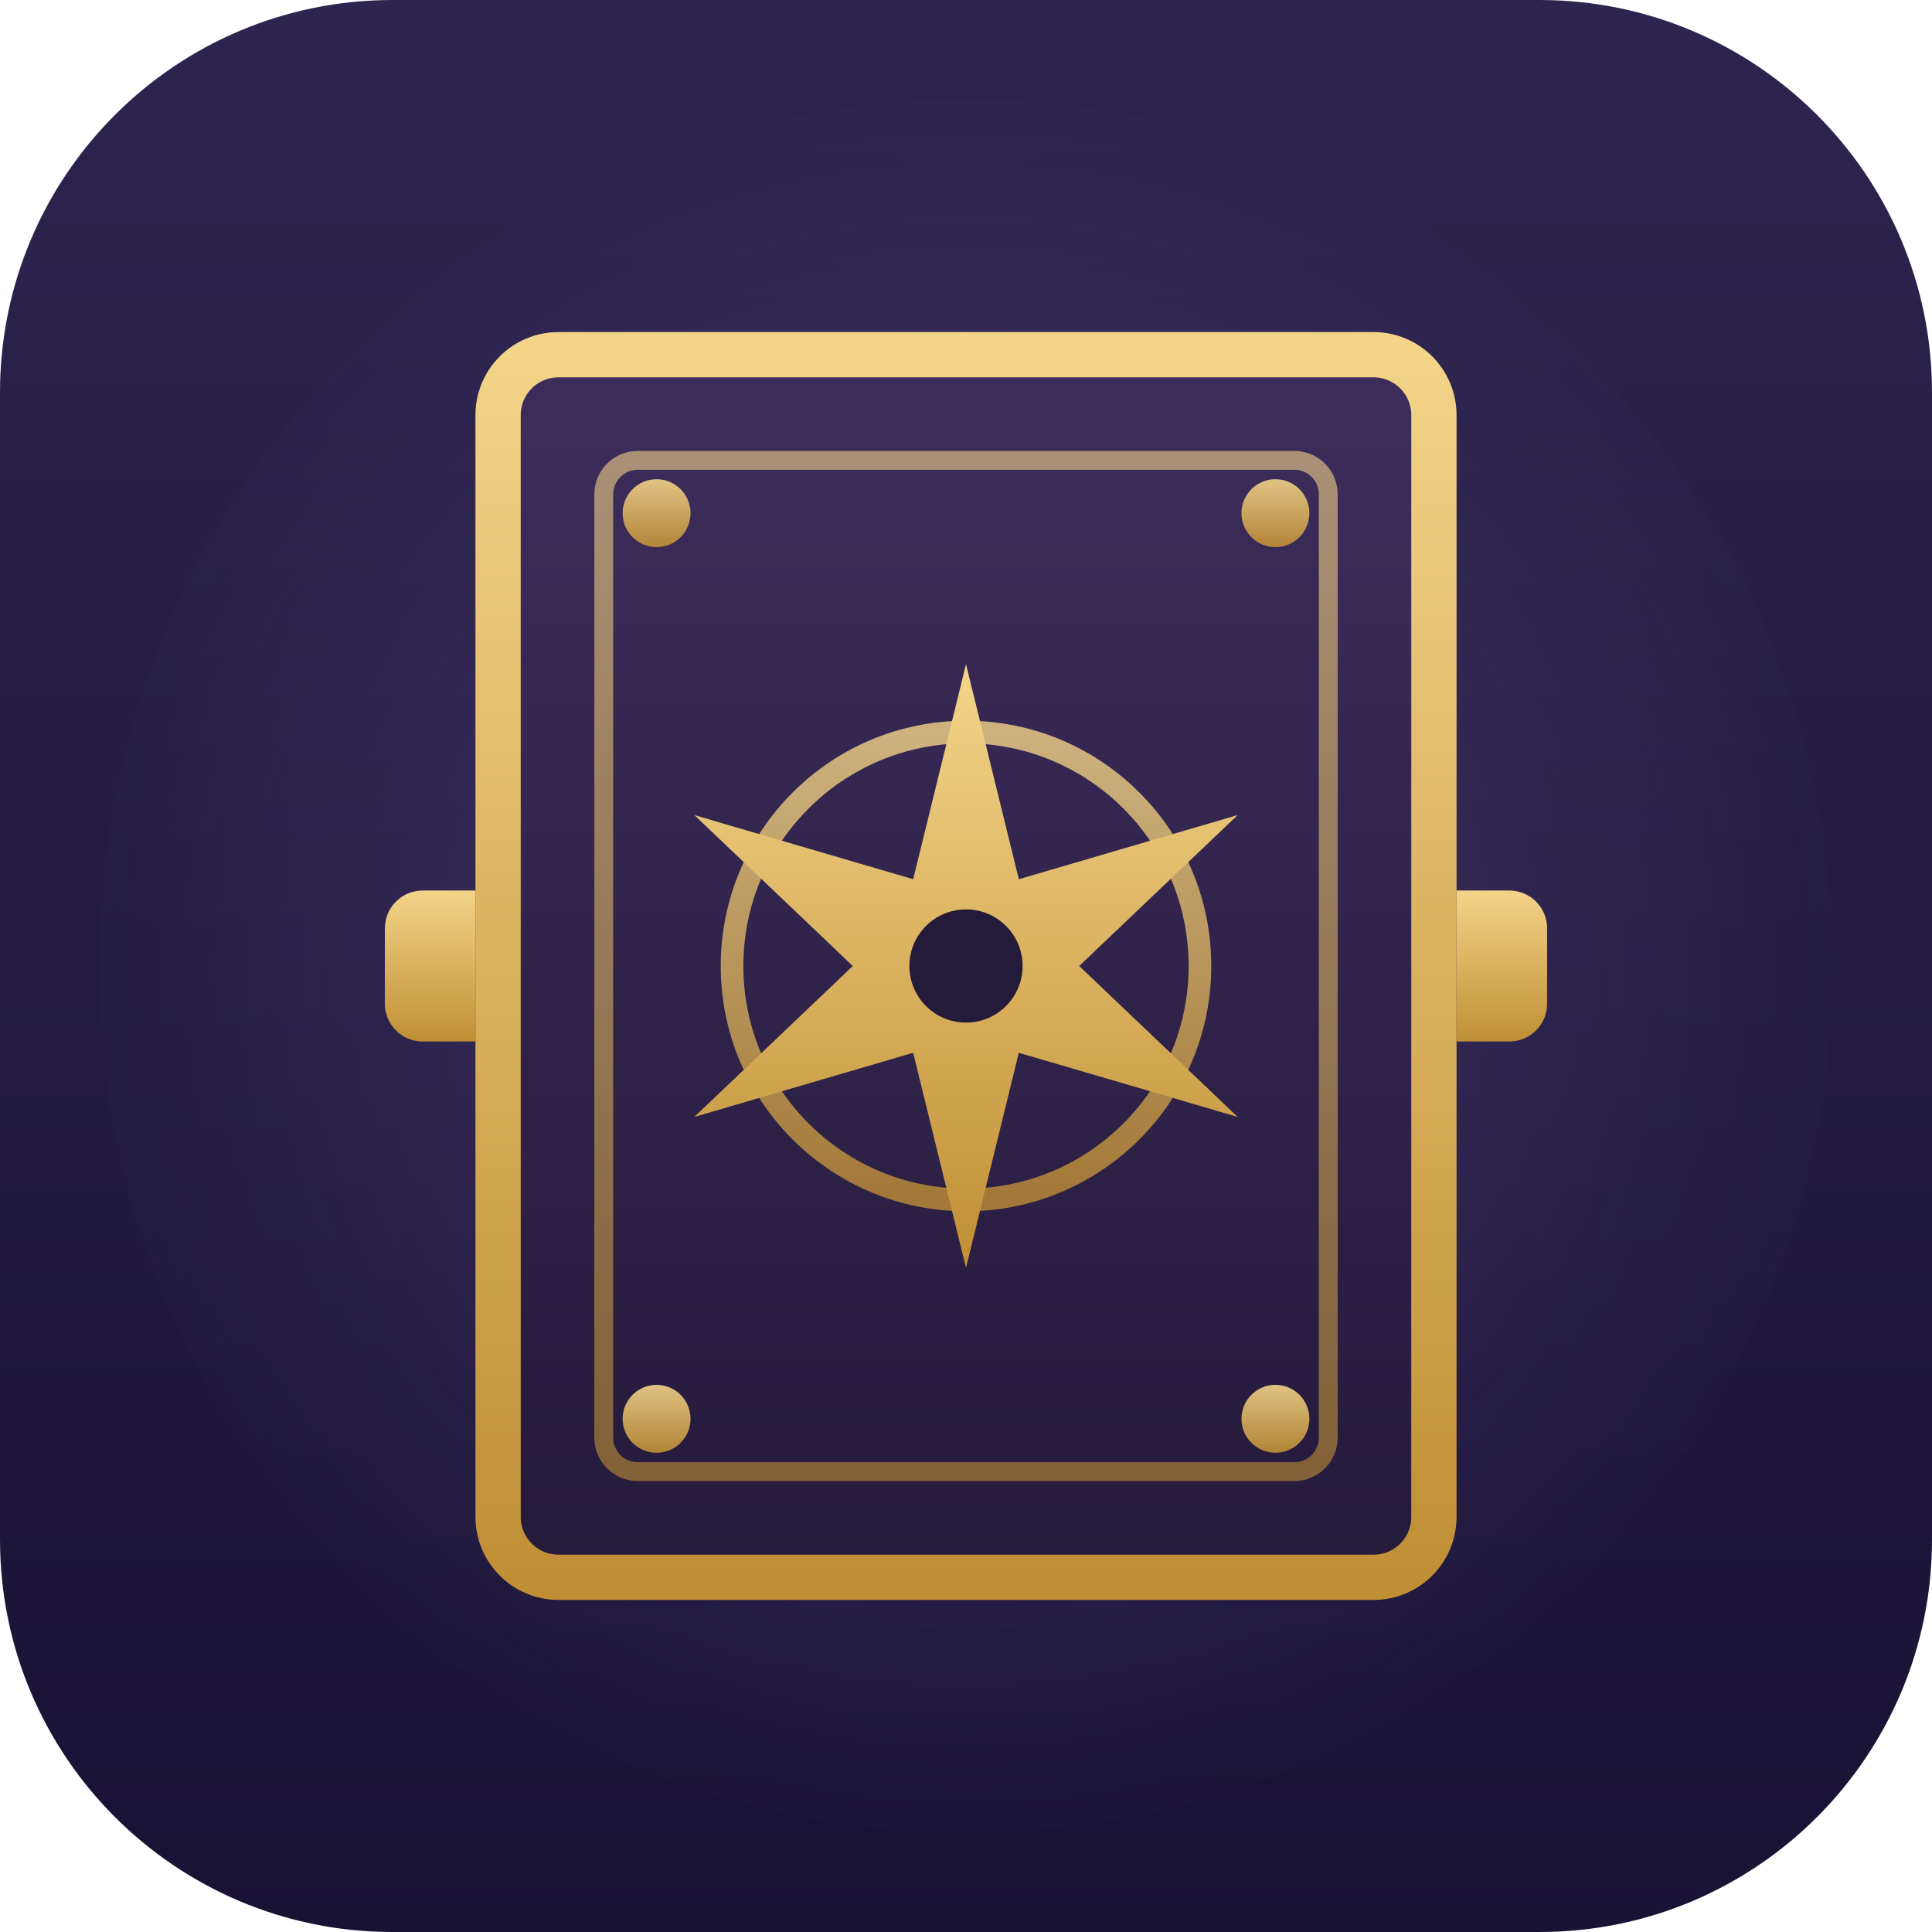
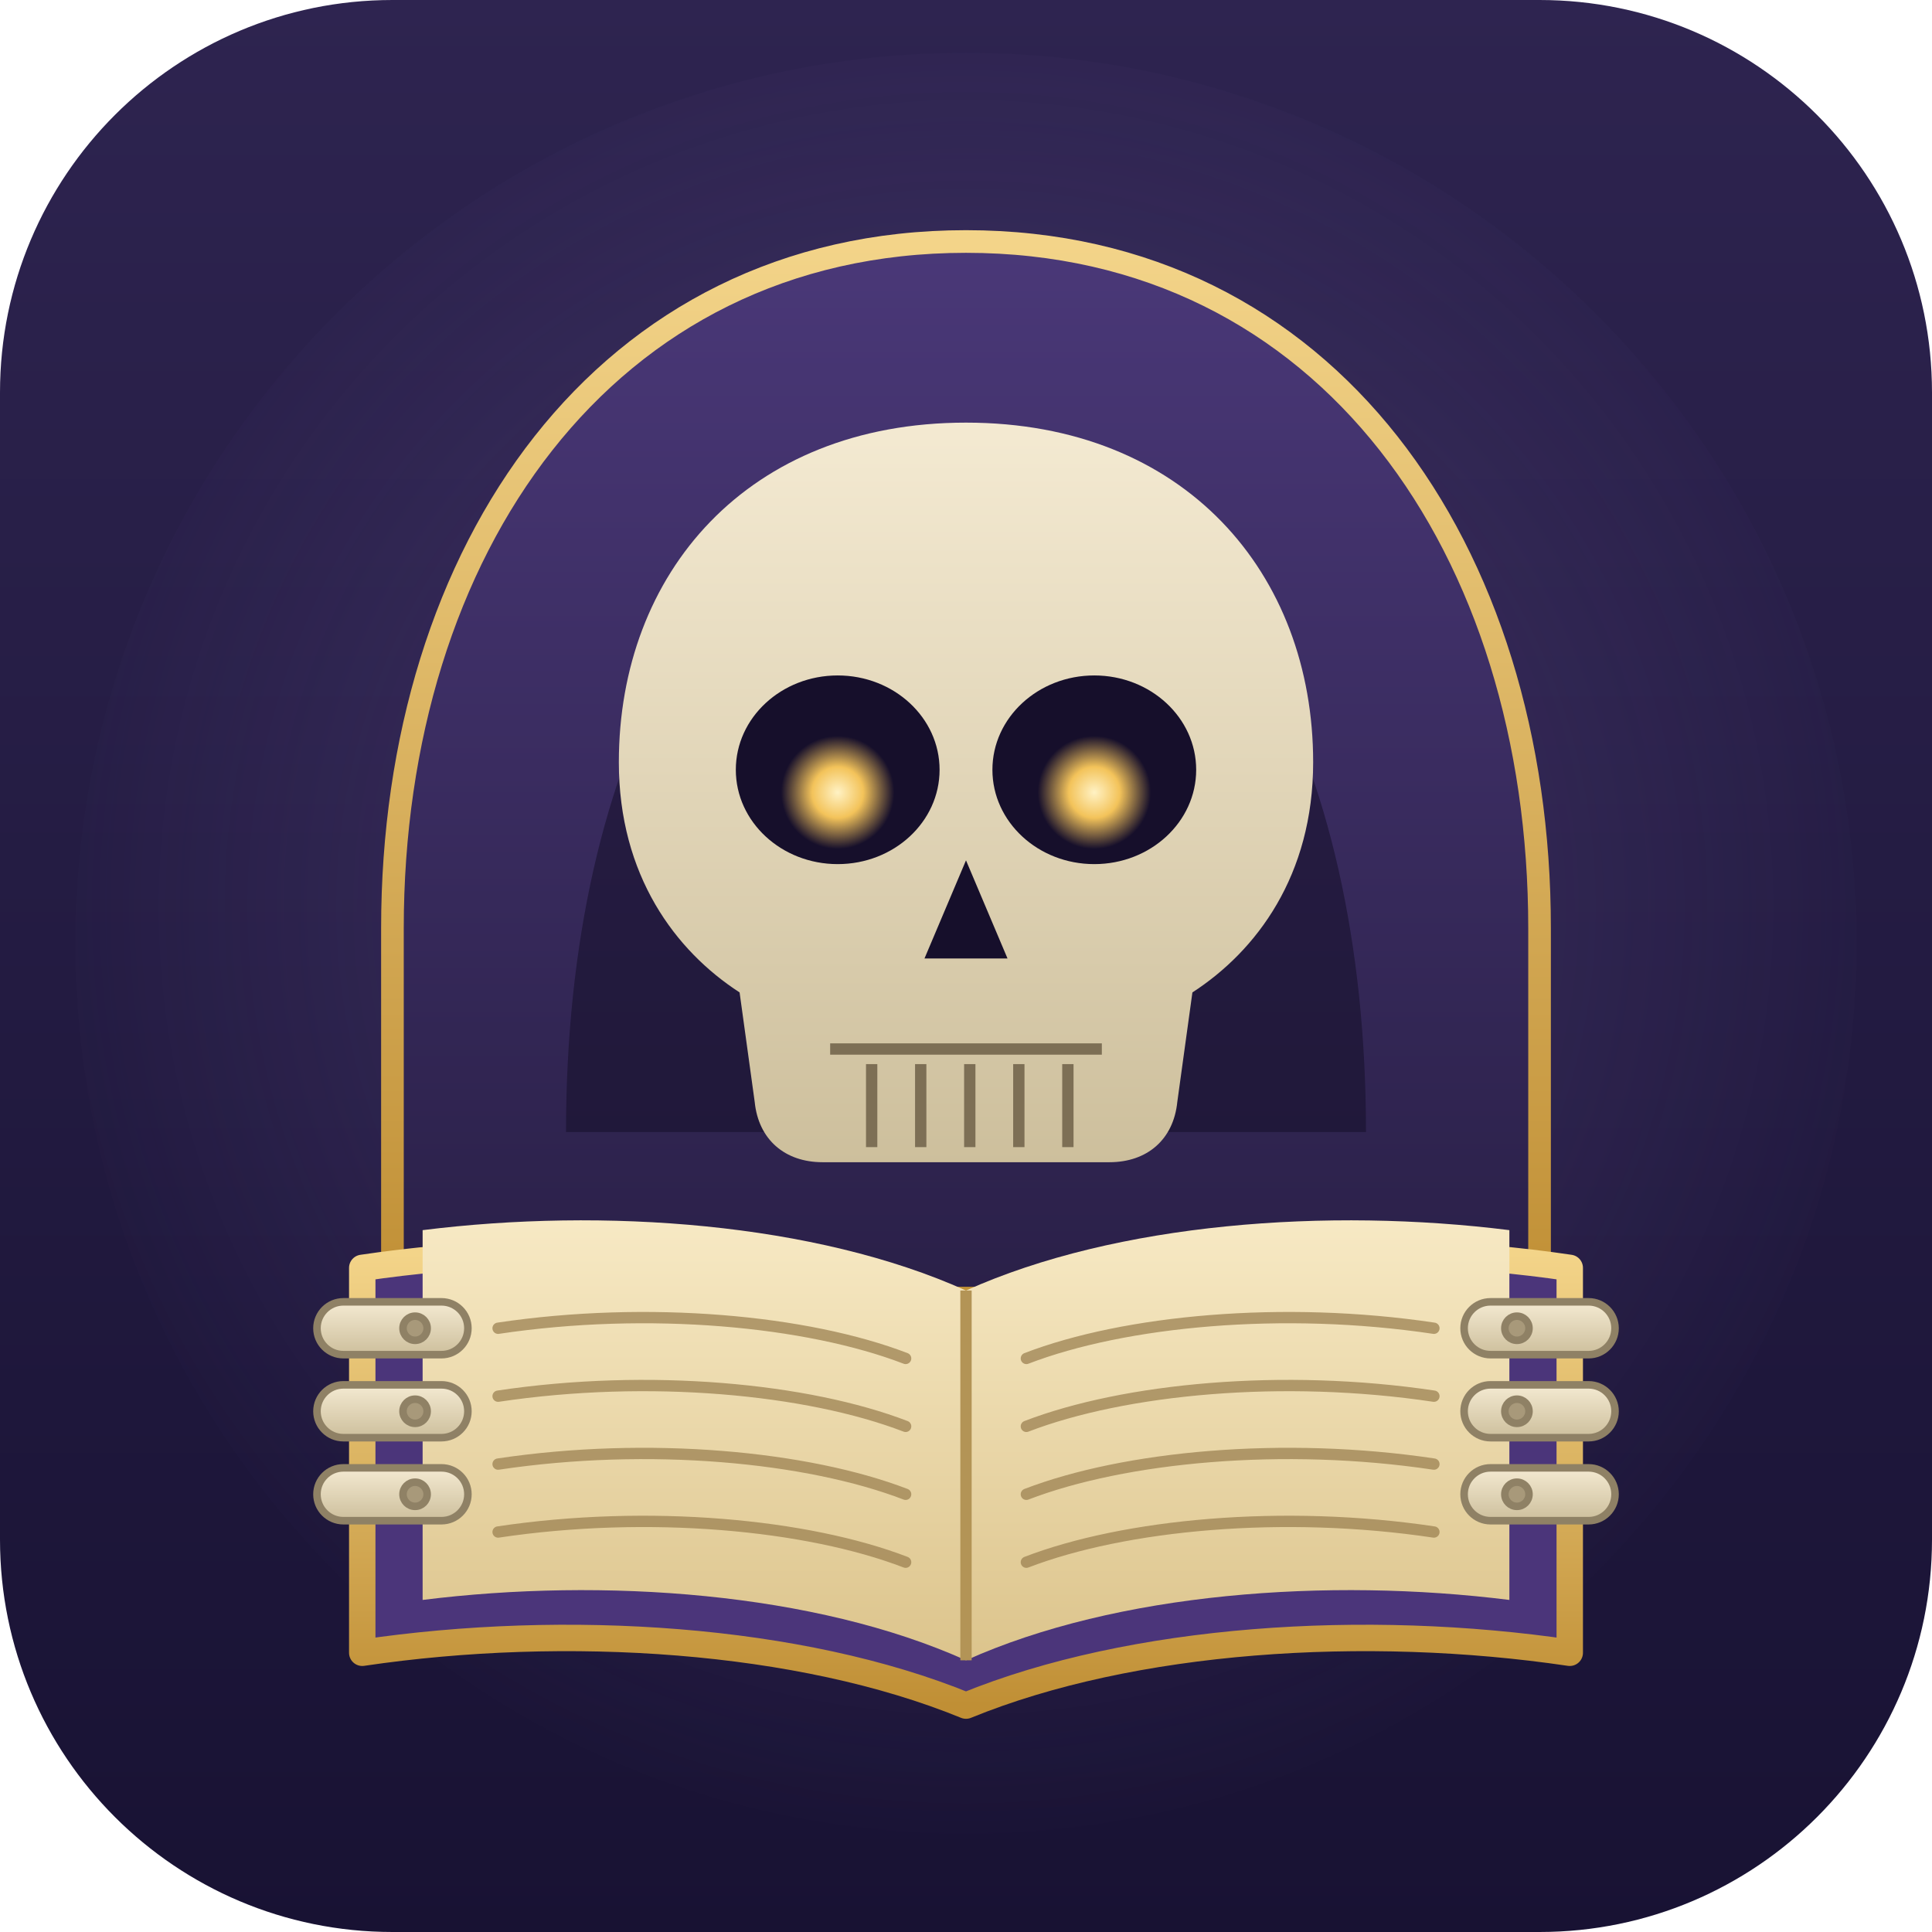
<svg xmlns="http://www.w3.org/2000/svg" viewBox="0 0 512 512" width="512" height="512">
  <defs>
    <linearGradient id="fondo" x1="0" y1="0" x2="0" y2="1">
      <stop offset="0" stop-color="#2e2450" />
      <stop offset="1" stop-color="#181233" />
    </linearGradient>
-     <radialGradient id="alone" cx="50%" cy="50%" r="52%">
-       <stop offset="0" stop-color="#d9a94e" stop-opacity="0.30" />
+     <radialGradient id="alone" cx="50%" cy="48%" r="52%">
+       <stop offset="0" stop-color="#d9a94e" stop-opacity="0.32" />
      <stop offset="0.6" stop-color="#9b7fd4" stop-opacity="0.10" />
      <stop offset="1" stop-color="#9b7fd4" stop-opacity="0" />
    </radialGradient>
-     <linearGradient id="copertina" x1="0" y1="0" x2="0" y2="1">
-       <stop offset="0" stop-color="#3d2d5c" />
-       <stop offset="1" stop-color="#241a3a" />
-     </linearGradient>
    <linearGradient id="oro" x1="0" y1="0" x2="0" y2="1">
      <stop offset="0" stop-color="#f3d489" />
      <stop offset="1" stop-color="#c08f35" />
    </linearGradient>
+     <linearGradient id="cappuccio" x1="0" y1="0" x2="0" y2="1">
+       <stop offset="0" stop-color="#4a3878" />
+       <stop offset="1" stop-color="#2a2048" />
+     </linearGradient>
+     <linearGradient id="osso" x1="0" y1="0" x2="0" y2="1">
+       <stop offset="0" stop-color="#f4ead2" />
+       <stop offset="1" stop-color="#cdbf9c" />
+     </linearGradient>
+     <linearGradient id="pagina" x1="0" y1="0" x2="0" y2="1">
+       <stop offset="0" stop-color="#f7e9c4" />
+       <stop offset="1" stop-color="#dcc48c" />
+     </linearGradient>
+     <radialGradient id="occhio" cx="50%" cy="50%" r="50%">
+       <stop offset="0" stop-color="#fff2c4" />
+       <stop offset="0.45" stop-color="#f3c35a" />
+       <stop offset="1" stop-color="#f3c35a" stop-opacity="0" />
+     </radialGradient>
  </defs>
  <rect width="512" height="512" rx="104" fill="url(#fondo)" />
-   <circle cx="256" cy="256" r="230" fill="url(#alone)" />
-   <rect x="132" y="94" width="248" height="324" rx="16" fill="url(#copertina)" stroke="url(#oro)" stroke-width="12" />
-   <rect x="160" y="122" width="192" height="268" rx="9" fill="none" stroke="url(#oro)" stroke-width="5" opacity="0.6" />
-   <path d="M126 236 h-14 a10 10 0 0 0 -10 10 v20 a10 10 0 0 0 10 10 h14 z" fill="url(#oro)" />
-   <path d="M386 236 h14 a10 10 0 0 1 10 10 v20 a10 10 0 0 1 -10 10 h-14 z" fill="url(#oro)" />
-   <g fill="url(#oro)" opacity="0.9">
-     <circle cx="174" cy="136" r="9" />
-     <circle cx="338" cy="136" r="9" />
-     <circle cx="174" cy="376" r="9" />
-     <circle cx="338" cy="376" r="9" />
-   </g>
-   <g transform="translate(256 256)">
-     <circle r="62" fill="none" stroke="url(#oro)" stroke-width="6" opacity="0.8" />
-     <path d="M0 -80 L14 -23 L72 -40 L30 0 L72 40 L14 23 L0 80 L-14 23 L-72 40 L-30 0 L-72 -40 L-14 -23 Z" fill="url(#oro)" />
-     <circle r="15" fill="#241a3a" />
+   <circle cx="256" cy="250" r="236" fill="url(#alone)" />
+   <g transform="translate(0 0)">
+     <path d="M256 64 C 352 64 408 146 408 246 L 408 344 L 104 344 L 104 246 C 104 146 160 64 256 64 Z" fill="url(#cappuccio)" stroke="url(#oro)" stroke-width="6" />
+     <path d="M150 300 C 150 200 190 126 256 116 C 322 126 362 200 362 300 Z" fill="#140e28" opacity="0.55" />
+     <path d="M256 112 C 314 112 348 152 348 202 C 348 232 333 252 316 263 L 312 292 C 311 302 304 308 294 308 L 218 308 C 208 308 201 302 200 292 L 196 263 C 179 252 164 232 164 202 C 164 152 198 112 256 112 Z" fill="url(#osso)" />
+     <ellipse cx="222" cy="204" rx="27" ry="25" fill="#160f2b" />
+     <circle cx="222" cy="210" r="15" fill="url(#occhio)" />
+     <ellipse cx="290" cy="204" rx="27" ry="25" fill="#160f2b" />
+     <circle cx="290" cy="210" r="15" fill="url(#occhio)" />
+     <path d="M256 228 L 245 254 L 267 254 Z" fill="#160f2b" />
+     <path d="M220 278 L 292 278" stroke="#7d6f55" stroke-width="3" />
+     <g stroke="#7d6f55" stroke-width="3">
+       <line x1="231" y1="282" x2="231" y2="304" />
+       <line x1="244" y1="282" x2="244" y2="304" />
+       <line x1="257" y1="282" x2="257" y2="304" />
+       <line x1="270" y1="282" x2="270" y2="304" />
+       <line x1="283" y1="282" x2="283" y2="304" />
+     </g>
+     <path d="M256 350 C 212 332 150 328 96 336 L 96 438 C 150 430 212 434 256 452 C 300 434 362 430 416 438 L 416 336 C 362 328 300 332 256 350 Z" fill="#4b357a" stroke="url(#oro)" stroke-width="7" stroke-linejoin="round" />
+     <path d="M256 342 C 216 324 160 320 112 326 L 112 424 C 160 418 216 422 256 440 Z" fill="url(#pagina)" />
+     <path d="M256 342 C 296 324 352 320 400 326 L 400 424 C 352 418 296 422 256 440 Z" fill="url(#pagina)" />
+     <path d="M256 342 L 256 440" stroke="#b39456" stroke-width="3" />
+     <g fill="none" stroke="#9c8152" stroke-width="3" stroke-linecap="round" opacity="0.75">
+       <path d="M132 352 C 172 346 214 350 240 360" />
+       <path d="M380 352 C 340 346 298 350 272 360" />
+       <path d="M132 370 C 172 364 214 368 240 378" />
+       <path d="M380 370 C 340 364 298 368 272 378" />
+       <path d="M132 388 C 172 382 214 386 240 396" />
+       <path d="M380 388 C 340 382 298 386 272 396" />
+       <path d="M132 406 C 172 400 214 404 240 414" />
+       <path d="M380 406 C 340 400 298 404 272 414" />
+     </g>
+     <g fill="url(#osso)" stroke="#8f8165" stroke-width="2">
+       <rect x="84" y="345" width="40" height="14" rx="7" />
+       <circle cx="110" cy="352" r="3.2" fill="#a8997a" />
+       <rect x="84" y="367" width="40" height="14" rx="7" />
+       <circle cx="110" cy="374" r="3.2" fill="#a8997a" />
+       <rect x="84" y="389" width="40" height="14" rx="7" />
+       <circle cx="110" cy="396" r="3.2" fill="#a8997a" />
+       <rect x="388" y="345" width="40" height="14" rx="7" />
+       <circle cx="402" cy="352" r="3.2" fill="#a8997a" />
+       <rect x="388" y="367" width="40" height="14" rx="7" />
+       <circle cx="402" cy="374" r="3.2" fill="#a8997a" />
+       <rect x="388" y="389" width="40" height="14" rx="7" />
+       <circle cx="402" cy="396" r="3.2" fill="#a8997a" />
+     </g>
  </g>
</svg>
